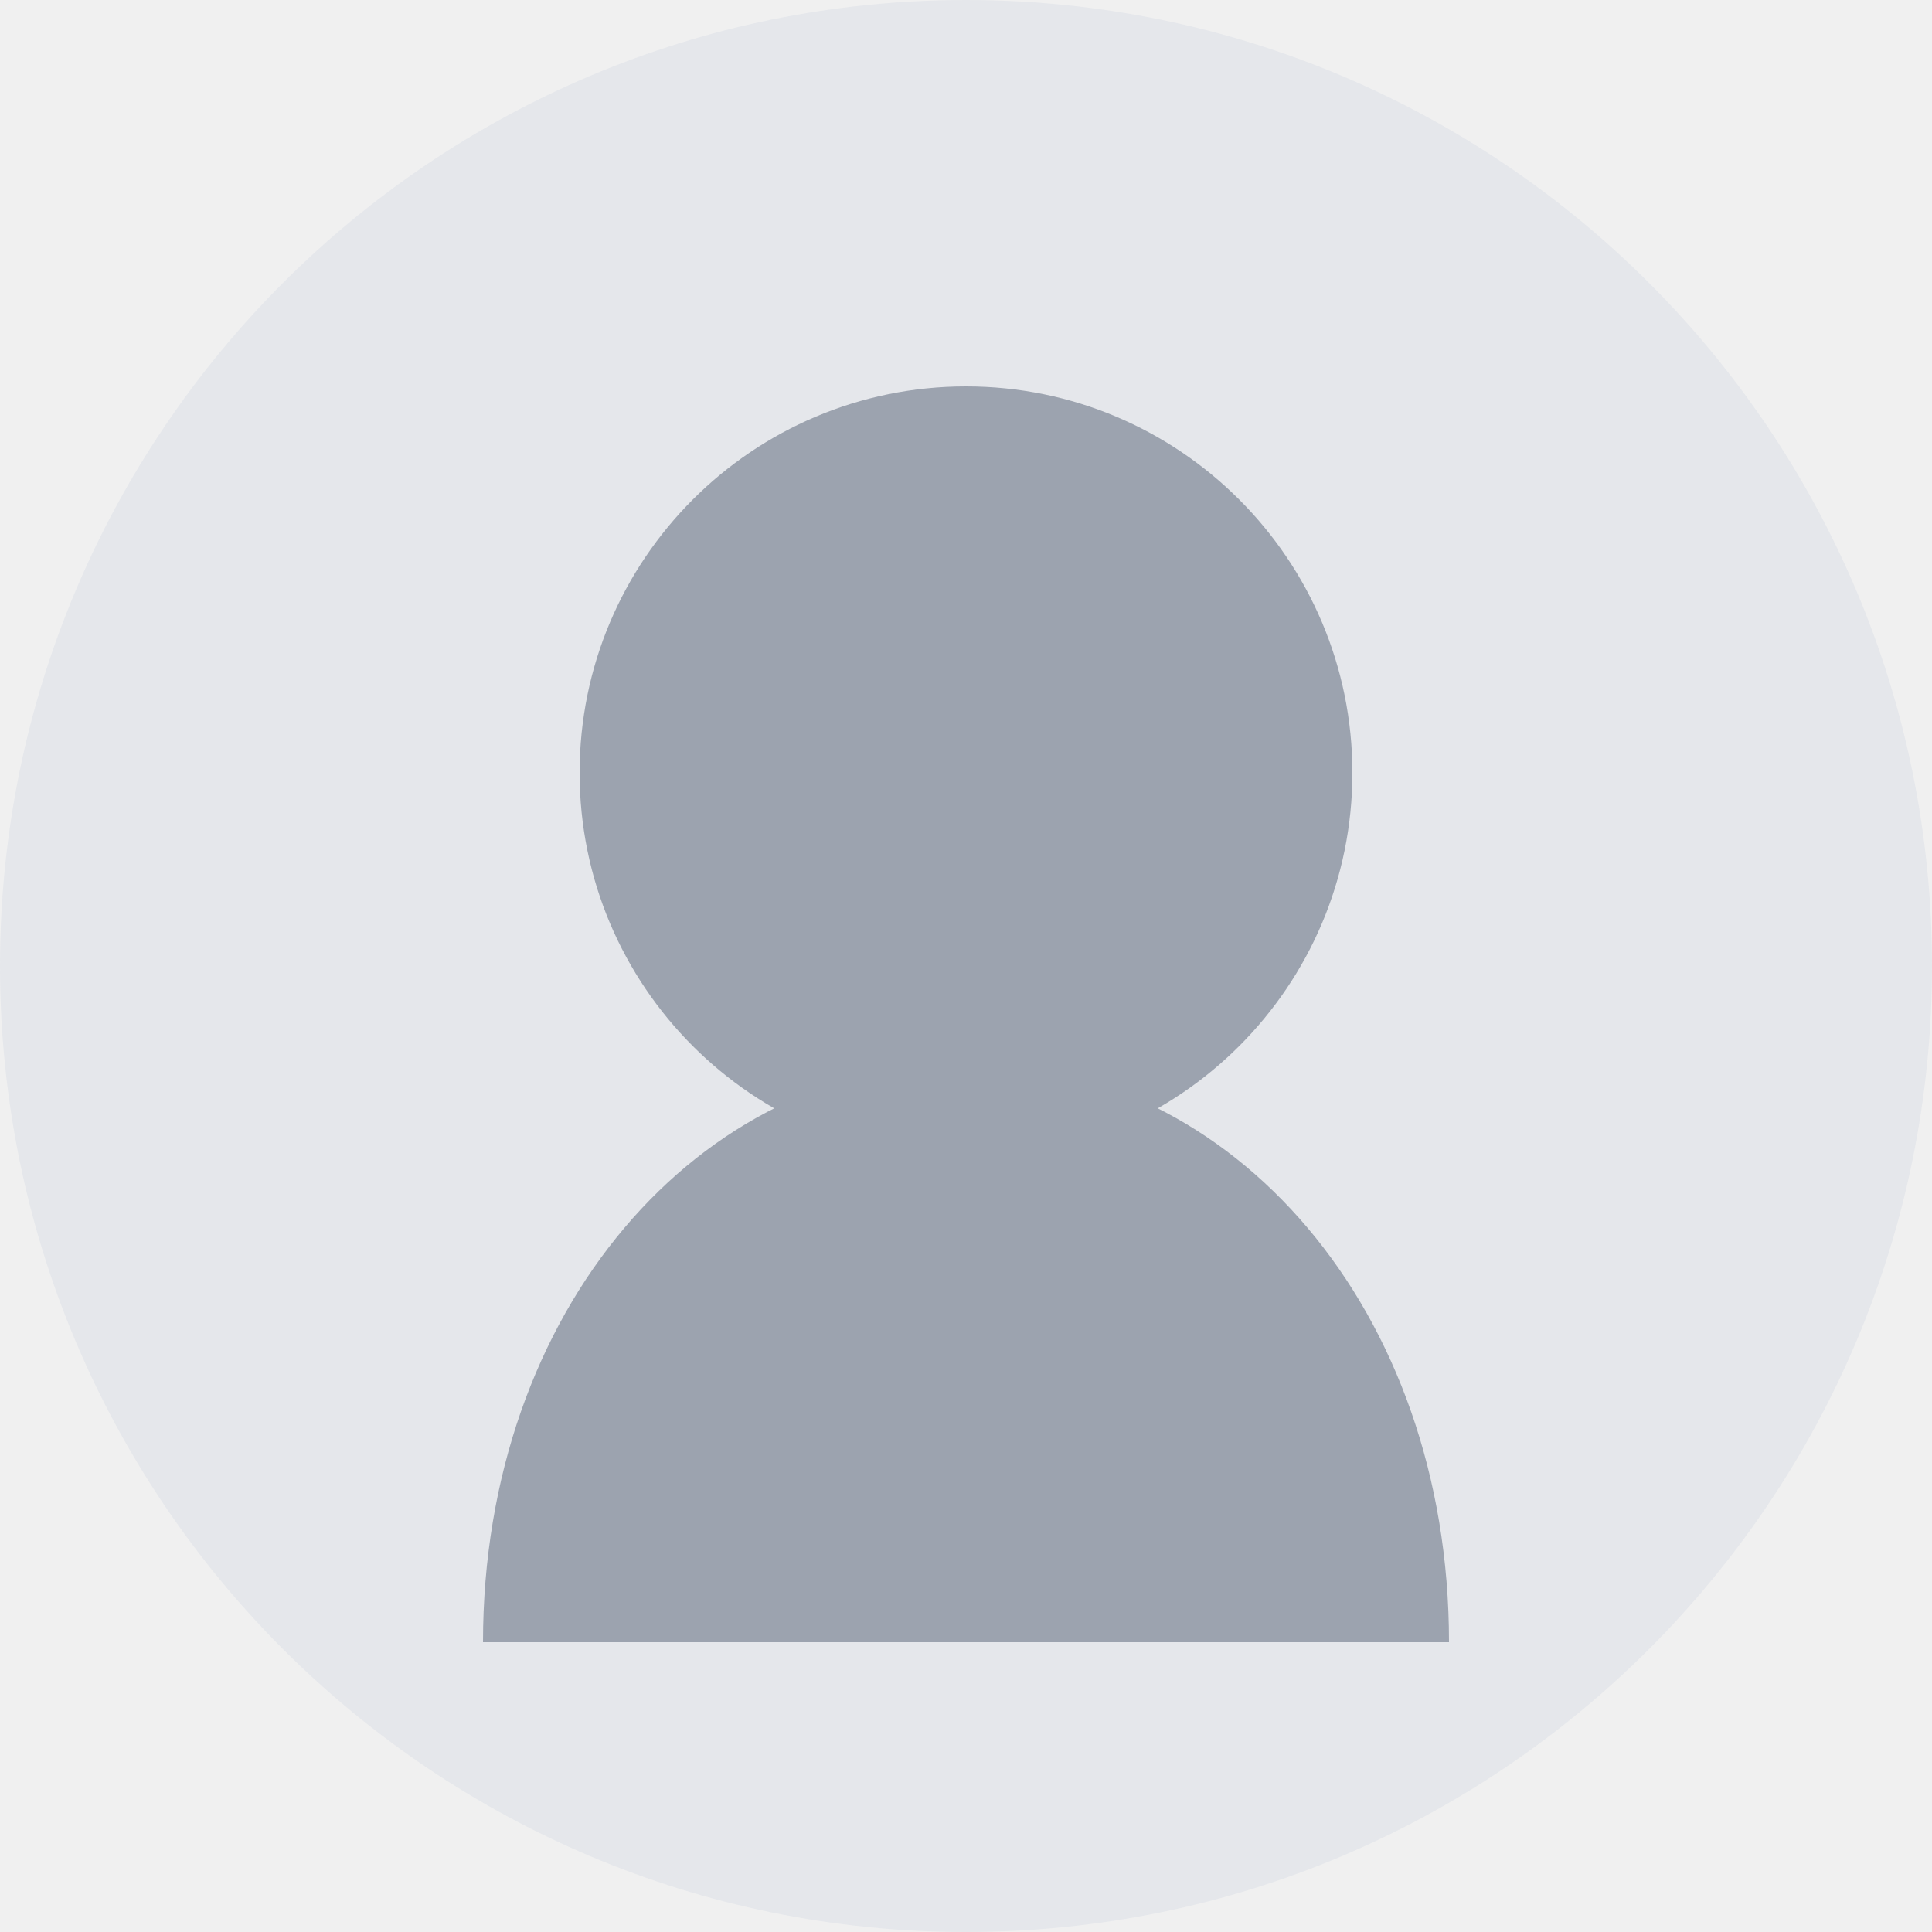
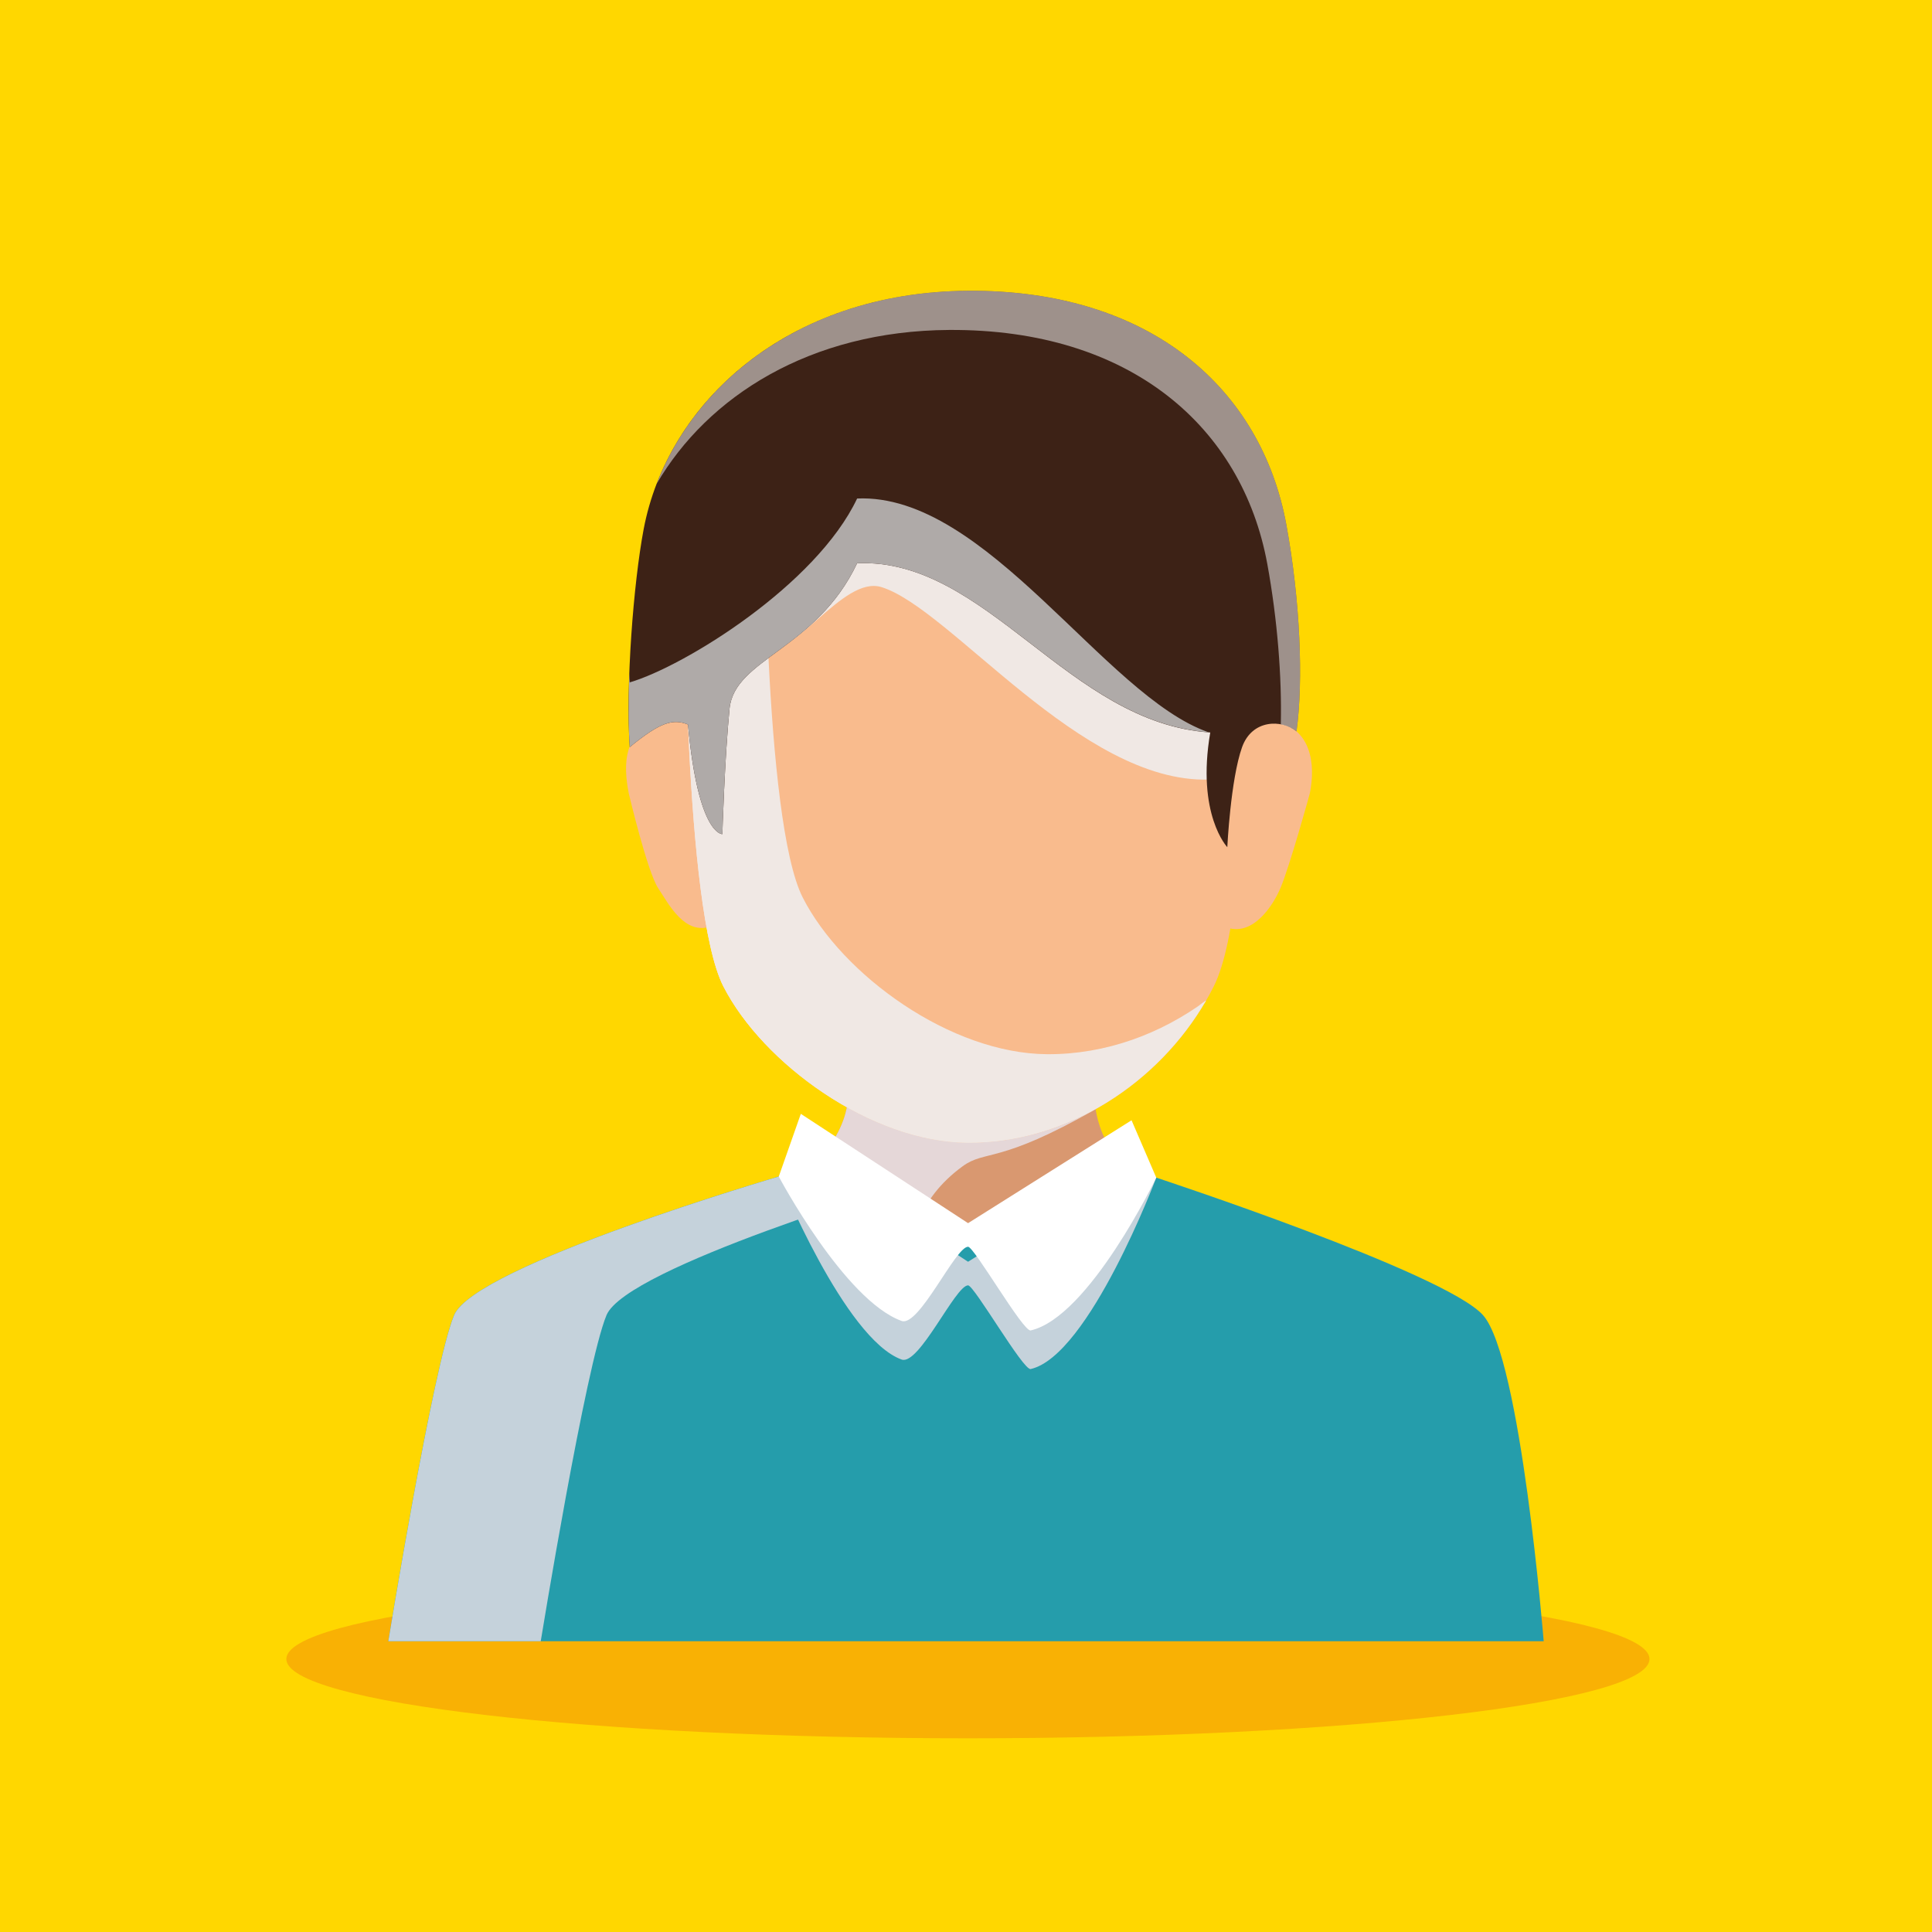
- <svg xmlns="http://www.w3.org/2000/svg" width="100px" height="100px" viewBox="0 0 100 100" version="1.1">
-   <g id="Profile" stroke="none" stroke-width="1" fill="none" fill-rule="evenodd">
-     <circle id="Background" fill="#E5E7EB" cx="50" cy="50" r="50" />
-     <circle id="Head" fill="#9CA3AF" cx="50" cy="40" r="20" />
-     <path d="M25,85 C25,67.804 36.193,55 50,55 C63.807,55 75,67.804 75,85" id="Body" fill="#9CA3AF" />
+ <svg xmlns="http://www.w3.org/2000/svg" version="1.1" id="Capa_1" x="0px" y="0px" viewBox="0 0 425.197 425.197" style="enable-background:new 0 0 425.197 425.197;" xml:space="preserve">
+   <rect x="0" style="fill:#FFD700;" width="425.197" height="425.197" />
+   <ellipse style="fill:#F9B104;" cx="213.02" cy="365.117" rx="150" ry="17.448" />
+   <g>
+     <path style="fill:#F9BB8D;" d="M160.774,169.199c-1.246-6.277-7.222-12.121-15.422-10.329c-8.191,1.797-8.221,9.438-6.975,15.722   c0.07,0.325,4.101,17.302,6.472,20.871c2.367,3.578,5.805,10.366,11.568,8.432c3.812-1.279,6.056-8.068,6.958-12.968   C164.276,186.025,160.774,169.199,160.774,169.199z" />
+     <path style="fill:#F9BB8D;" d="M265.1,168.944c1.247-6.278,7.221-12.121,15.421-10.328c8.199,1.794,9.002,9.66,7.76,15.935   c-0.069,0.333-4.427,16.044-6.471,20.881c-1.682,3.983-6.261,10.997-12.212,8.544c-3.72-1.535-6.197-8.407-7.1-13.307   C261.598,185.77,265.1,168.944,265.1,168.944z" />
+     <path style="fill:#259DAB;" d="M85.461,361.205h254.276c0,0-5.012-62.414-13.354-71.767c-8.346-9.353-71.91-30.263-71.91-30.263   l-83.081-0.241c0,0-66.884,19.574-71.452,30.504C95.371,300.366,85.461,361.205,85.461,361.205z" />
+     <path style="fill:#C5D2DB;" d="M204.605,259.028l-33.212-0.095c0,0-66.884,19.574-71.452,30.504   c-4.569,10.929-14.479,71.767-14.479,71.767h33.543c0,0,9.91-60.839,14.478-71.767C137.874,278.933,199.79,260.451,204.605,259.028   z" />
+     <path style="fill:#D99870;" d="M180.38,254.849c0,0,20.945,17.175,32.693,17.175c11.745,0,32.685-17.175,32.685-17.175   s-8.862-10.315-2.753-23.867c6.108-13.549-68.125-12.439-59.495,0C192.136,243.422,180.38,254.849,180.38,254.849z" />
+     <path style="fill:#E5D7D8;" d="M202.142,268.927c1.563-4.294,4.7-8.598,9.729-12.261c5.027-3.665,8.003-0.374,29.269-12.578   c-0.584-3.723-0.348-8.198,1.865-13.107c6.108-13.549-68.125-12.439-59.495,0c8.626,12.44-3.13,23.867-3.13,23.867   S191.544,263.983,202.142,268.927z" />
+     <path style="fill:#C5D2DB;" d="M176.247,253.633l-4.855,5.301c0,0,14.473,35.747,27.041,40.277   c3.837,1.385,11.834-16.331,14.622-16.331c1.345,0,12.141,18.793,13.781,18.42c12.874-2.936,27.637-42.125,27.637-42.125   l-5.442-4.128l-35.976,22.642L176.247,253.633z" />
+     <path style="fill:#F9BB8D;" d="M273.104,121.97c0-27.239-16.875-54.569-61.553-54.569c-44.678,0-60.9,29.907-60.9,57.149   c0,1.43-0.138,75.5,8.538,92.508c8.674,17.004,32.553,34.362,53.879,34.442c23.321,0.092,44.278-14.889,54.07-34.442   C276.933,197.499,273.104,121.97,273.104,121.97z" />
+     <path style="fill:#F0E8E4;" d="M167.844,128.104c0.382,0.272,0.728,0.509,1.178,0.838c1.222,1.15-4.913,14.826-3.127,14.895   c8.85,1.862,19.468-17.307,28.115-14.621c15.224,4.739,43.856,43.108,71.957,42.357c7.385-7.121,7.138-49.604,7.138-49.604   c0-27.239-16.875-54.569-61.553-54.569c-37.018,0-54.458,20.535-59.365,43.068C159.097,113.422,164.882,119.134,167.844,128.104z" />
+     <path style="fill:#F0E8E4;" d="M230.563,232.011c-21.327-0.081-45.204-17.439-53.88-34.445   c-8.674-17.009-8.535-91.077-8.535-92.508c0-9.471,2.017-19.238,6.453-27.981c-17.037,11.015-23.948,29.778-23.948,47.474   c0,1.43-0.138,75.5,8.538,92.508c8.674,17.004,32.553,34.362,53.879,34.442c22.049,0.086,41.971-13.306,52.357-31.293   C255.493,227.532,243.391,232.059,230.563,232.011z" />
+     <g>
+       <path style="fill:#F0E8E4;" d="M265.126,220.657c0.092-0.155,0.21-0.294,0.301-0.449c-0.5,0.365-1.025,0.693-1.535,1.047    C264.31,221.068,264.715,220.852,265.126,220.657z" />
+       <path style="fill:#F0E8E4;" d="M223.192,245.755c-21.324-0.08-45.205-17.436-53.878-34.445    c-8.675-17.008-8.538-91.073-8.538-92.507c0-12.206,3.396-24.859,11.025-35.188c0.799-2.226,1.722-4.417,2.799-6.539    c-17.037,11.015-23.948,29.778-23.948,47.474c0,1.43-0.138,75.5,8.538,92.508c8.674,17.004,32.553,34.362,53.879,34.442    c12.096,0.049,23.479-4.054,33.073-10.653C239.013,243.984,231.25,245.789,223.192,245.755z" />
+     </g>
+     <path style="fill:#3D2216;" d="M283.099,115.474c-5.498-29.987-29.987-51.729-70.029-51.48   c-39.926,0.25-66.168,24.721-71.414,52.478c-2.249,11.888-3.986,34.487-3.062,47.957c6.759-5.558,9.546-6.281,12.819-4.978   c2.239,24.494,7.568,24.126,7.568,24.126s0.491-16.634,1.578-27.626c1.089-10.989,19.082-12.986,28.078-31.991   c28.49-1.239,46.48,35.247,77.718,37.245c-3.09,18.058,3.751,25.242,3.751,25.242s0.725-14.918,3.245-21.993   c2.197-6.165,8.749-6.165,11.988-3.491C286.895,149.744,286.137,132.041,283.099,115.474z" />
+     <g style="opacity:0.5;">
+       <path style="fill:#FFFFFF;" d="M283.099,115.474c-5.498-29.987-29.987-51.729-70.029-51.48    c-35.045,0.218-59.537,19.102-68.552,42.487c11.23-19.229,33.751-33.676,64.356-33.865c40.044-0.247,64.532,21.492,70.031,51.482    c2.233,12.181,3.224,24.957,2.978,35.339c1.301,0.244,2.52,0.758,3.456,1.526C286.895,149.744,286.137,132.041,283.099,115.474z" />
+     </g>
+     <g>
+       <path style="fill:#AFAAA8;" d="M188.638,109.712c-8.996,19.007-37.985,36.917-50.044,40.469c-0.042-0.615-0.052-1.339-0.083-1.992    c-0.221,5.941-0.232,11.635,0.083,16.24c6.759-5.558,9.546-6.281,12.819-4.978c2.239,24.494,7.568,24.126,7.568,24.126    s0.491-16.634,1.578-27.626c1.089-10.989,19.082-12.986,28.078-31.991c28.366-1.235,46.339,34.911,77.329,37.193    C243.109,153.218,217.128,108.475,188.638,109.712z" />
+     </g>
+     <path style="fill:#FFFFFF;" d="M176.247,245.137l-4.855,13.797c0,0,14.473,27.251,27.041,31.781   c3.837,1.385,11.834-16.329,14.622-16.329c1.345,0,12.141,18.794,13.781,18.418c12.874-2.936,27.637-33.629,27.637-33.629   l-5.442-12.624l-35.976,22.643L176.247,245.137z" />
  </g>
</svg>
